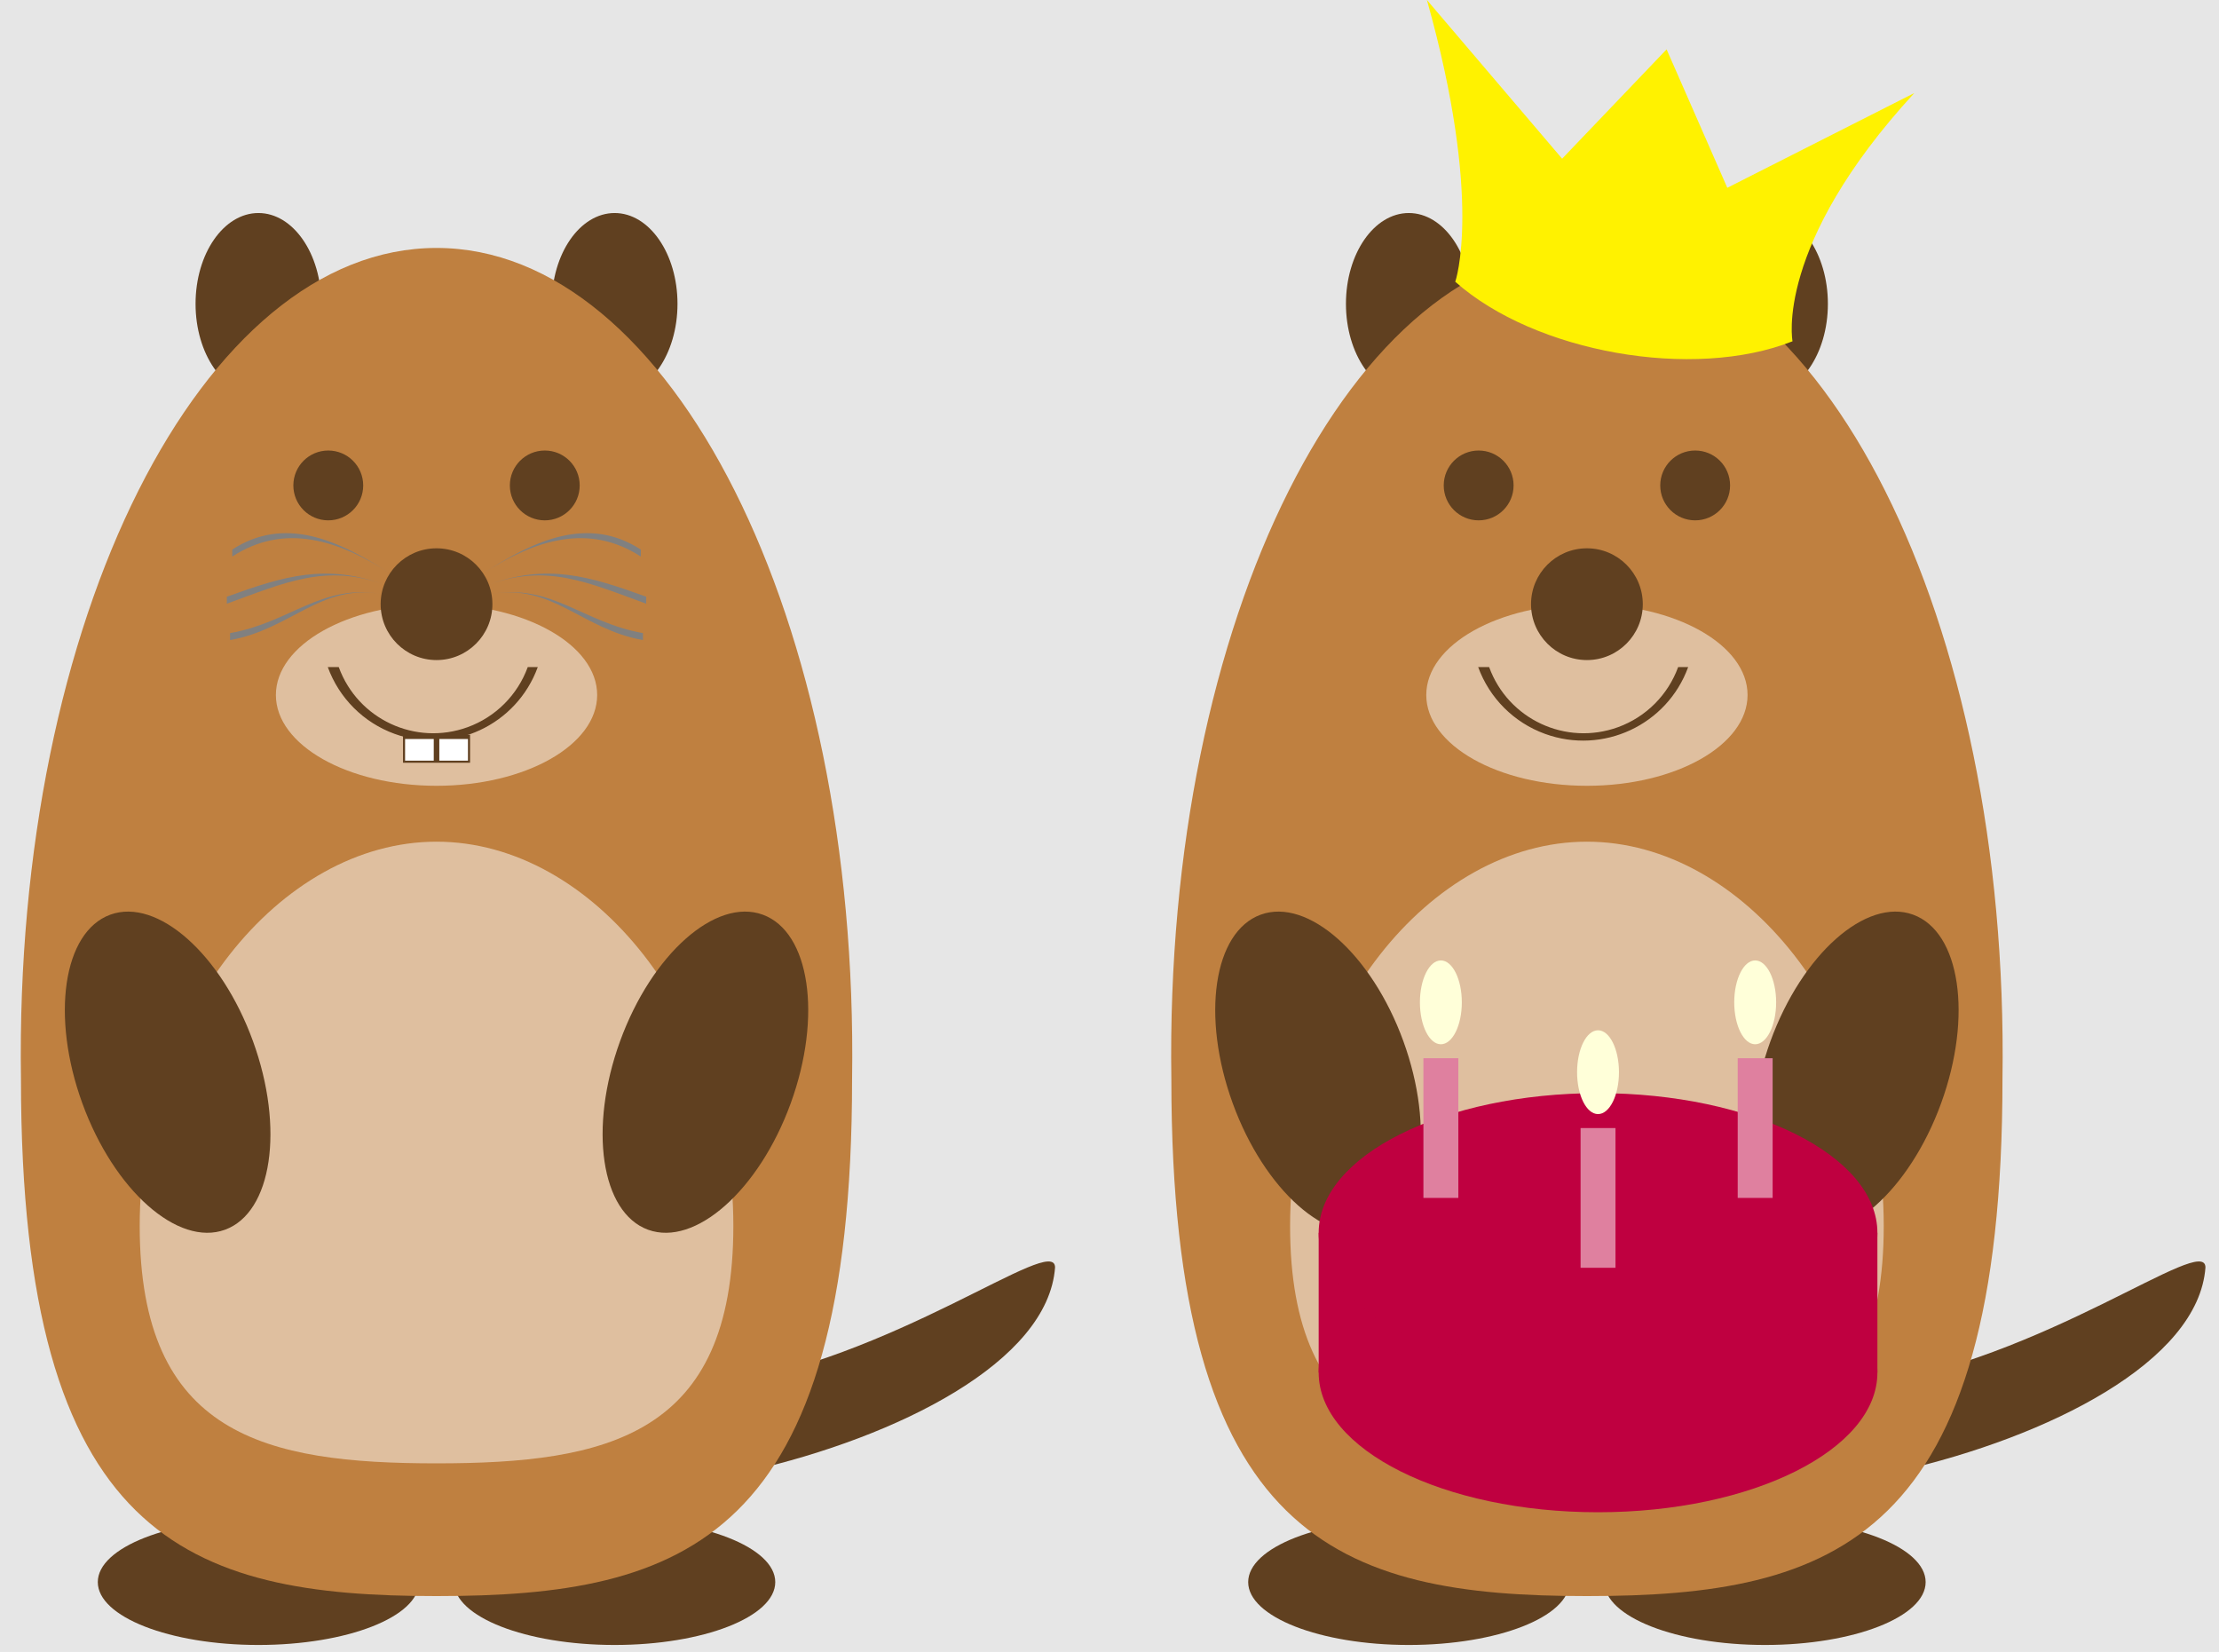
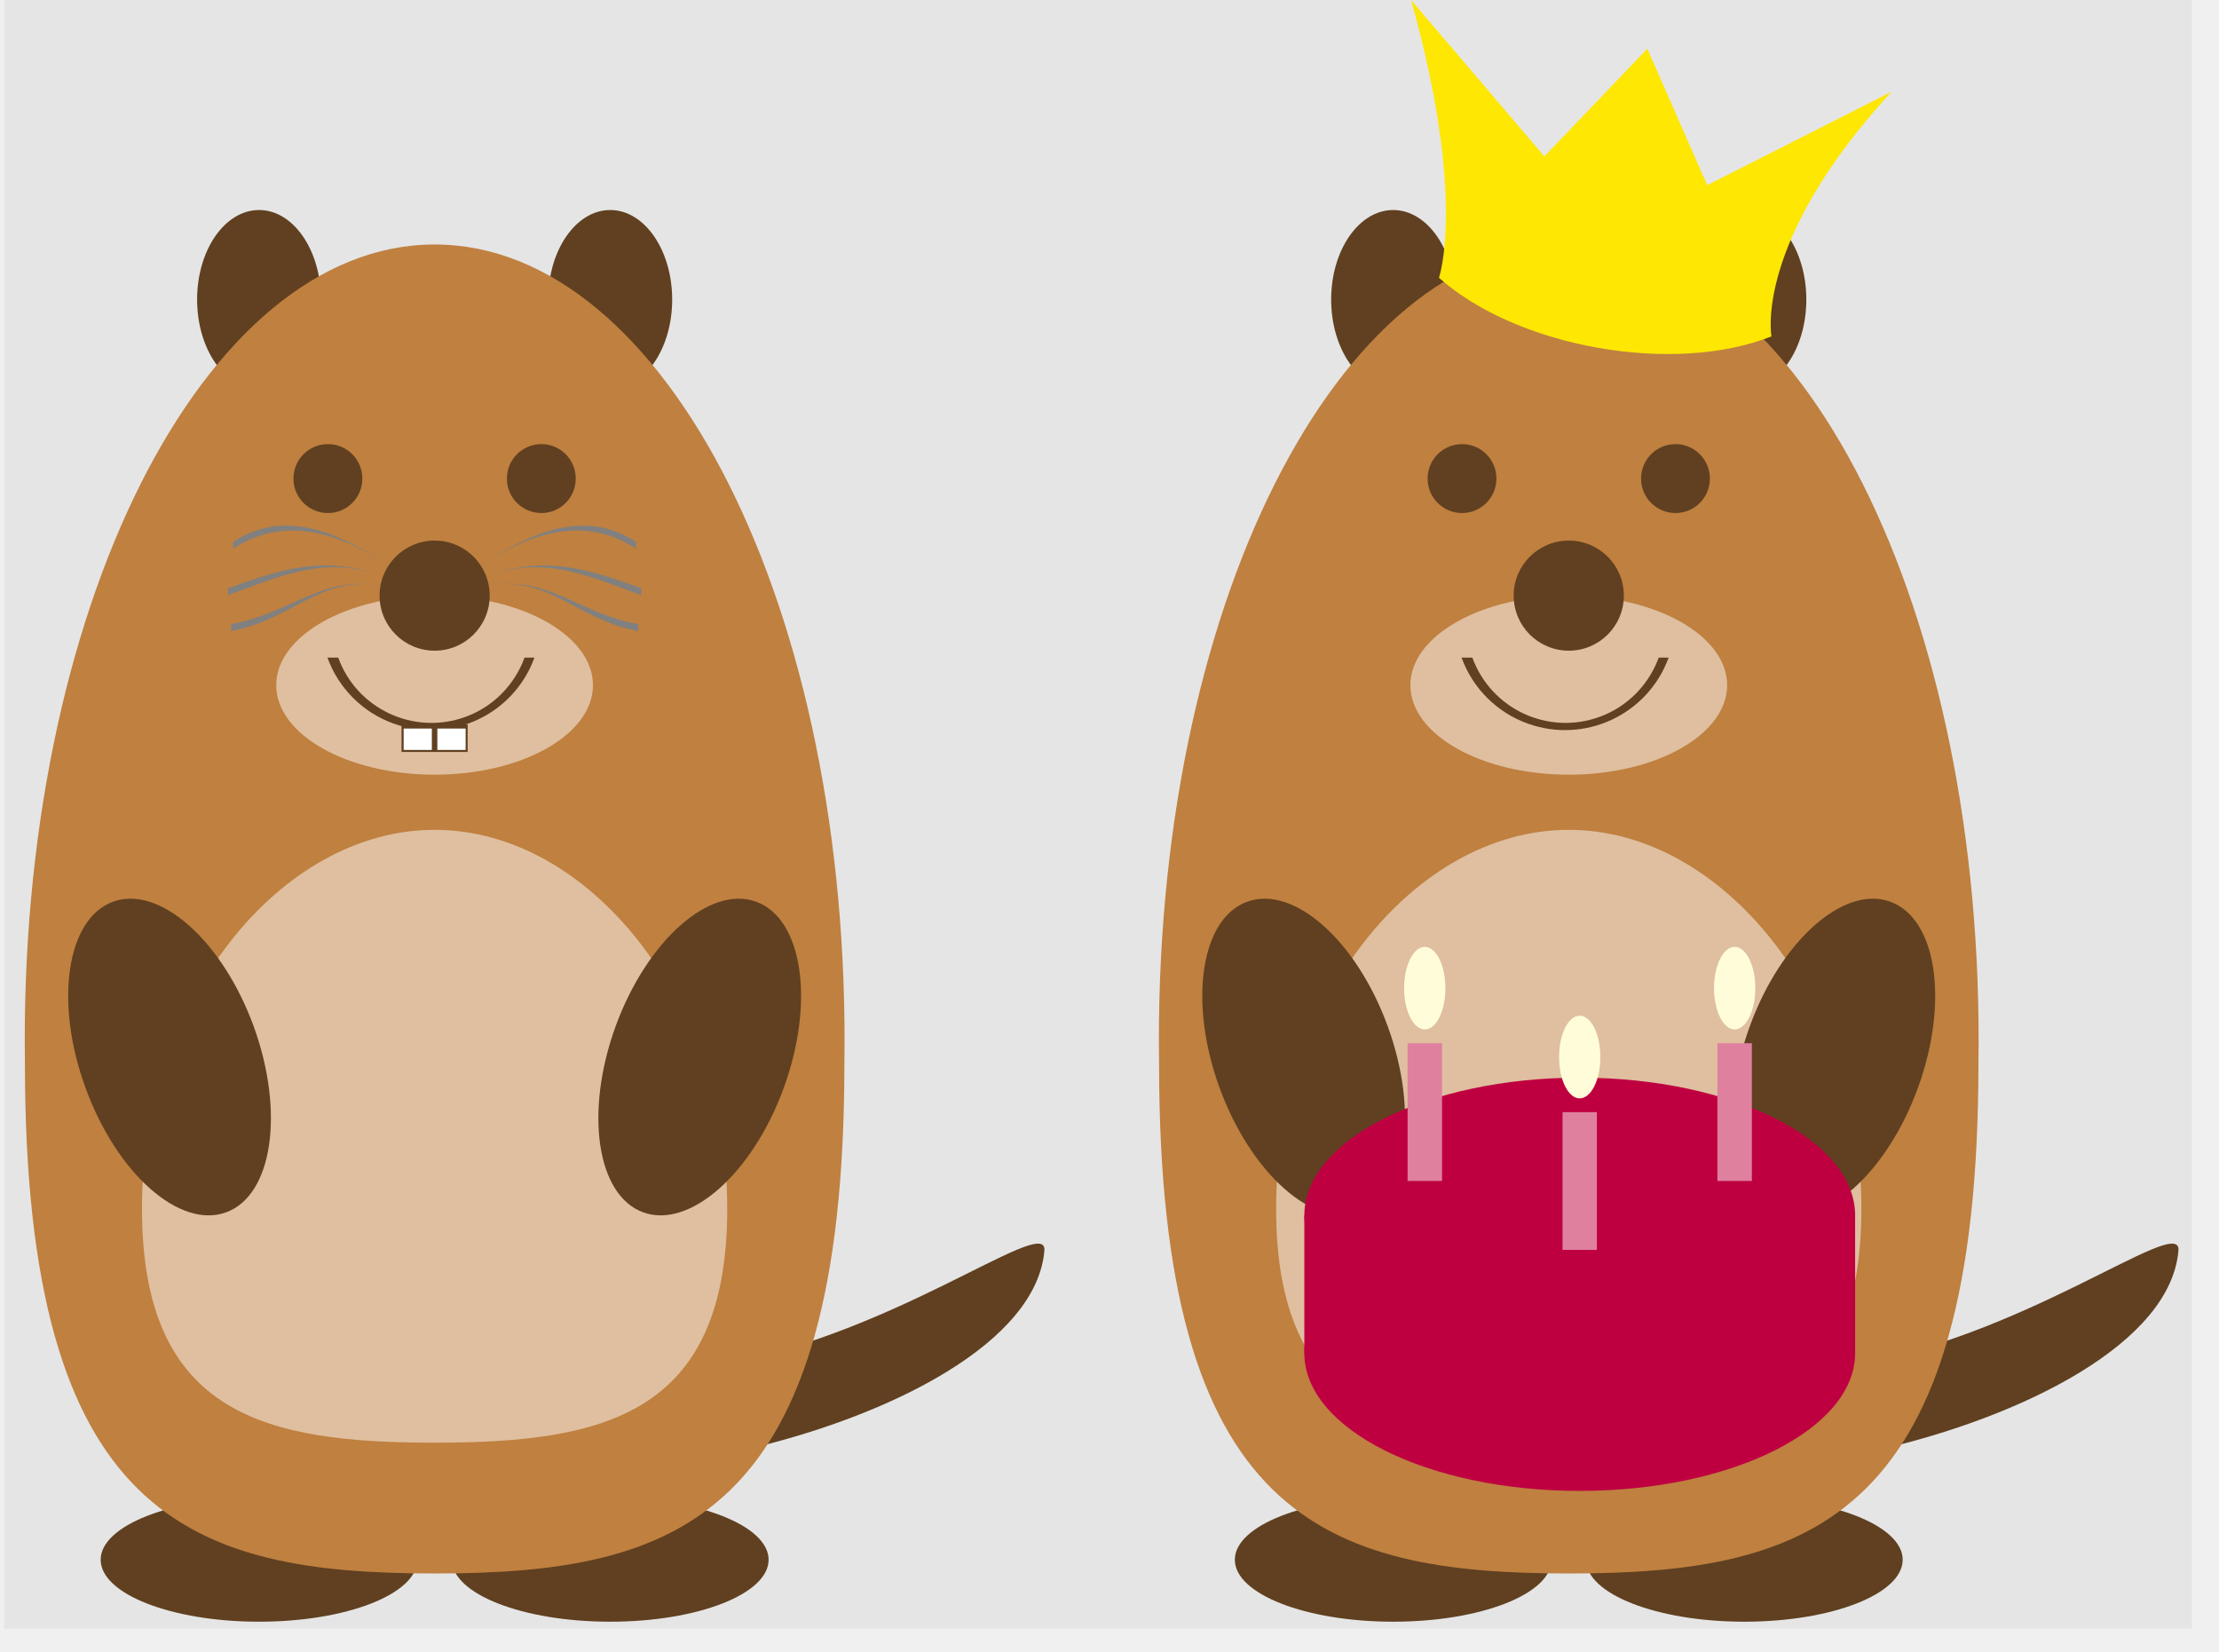
- <svg xmlns="http://www.w3.org/2000/svg" version="1.1" viewBox="0 0 90.061 67.039">
-   <g id="page1">
-     <path d="M0 67.039H90.061V0H0Z" fill="#e6e6e6" />
-     <path d="M17.008 64.205C17.008 62.796 14.089 61.654 10.488 61.654S3.969 62.796 3.969 64.205C3.969 65.614 6.888 66.756 10.488 66.756S17.008 65.614 17.008 64.205Z" fill="#604020" />
-     <path d="M31.465 64.205C31.465 62.796 28.546 61.654 24.946 61.654S18.426 62.796 18.426 64.205C18.426 65.614 21.345 66.756 24.946 66.756S31.465 65.614 31.465 64.205Z" fill="#604020" />
-     <path d="M27.497 12.33C27.497 10.295 26.355 8.645 24.946 8.645S22.394 10.295 22.394 12.33S23.537 16.015 24.946 16.015S27.497 14.365 27.497 12.33Z" fill="#604020" />
-     <path d="M13.04 12.33C13.04 10.295 11.897 8.645 10.488 8.645S7.937 10.295 7.937 12.33S9.079 16.015 10.488 16.015S13.04 14.365 13.04 12.33Z" fill="#604020" />
-     <path d="M42.821 51.437C42.254 59.094 18.474 63.632 18.19 57.96C17.624 54.555 20.846 57.41 28.917 56.259C36.304 55.204 42.821 50.017 42.821 51.437" fill="#604020" />
-     <path d="M34.583 43.795C34.583 62.504 27.78 64.772 17.717 64.772S.851 62.504 .851 43.795C.567 25.086 8.221 10.062 17.717 10.062S34.867 25.086 34.583 43.795Z" fill="#bf8040" />
-     <path d="M29.764 49.748C29.764 58.252 24.662 59.386 17.717 59.386S5.67 58.252 5.67 49.748C5.67 41.244 11.339 34.157 17.717 34.157S29.764 41.244 29.764 49.748Z" fill="#dfbf9f" />
-     <path d="M30.957 37.119C29.045 36.422 26.453 38.72 25.167 42.251C23.882 45.782 24.391 49.209 26.303 49.905C28.216 50.601 30.808 48.303 32.093 44.772C33.378 41.241 32.87 37.815 30.957 37.119Z" fill="#604020" />
-     <path d="M9.131 49.905C11.043 49.209 11.552 45.782 10.267 42.251C8.982 38.72 6.389 36.422 4.477 37.119C2.564 37.815 2.056 41.241 3.341 44.772C4.626 48.303 7.218 50.601 9.131 49.905Z" fill="#604020" />
-     <path d="M24.237 28.204C24.237 26.169 21.318 24.519 17.717 24.519S11.197 26.169 11.197 28.204C11.197 30.239 14.116 31.889 17.717 31.889S24.237 30.239 24.237 28.204Z" fill="#dfbf9f" />
-     <path d="M19.985 24.519C19.985 23.266 18.969 22.251 17.717 22.251S15.449 23.266 15.449 24.519C15.449 25.771 16.465 26.787 17.717 26.787S19.985 25.771 19.985 24.519Z" fill="#604020" />
-     <path d="M14.741 19.7C14.741 18.917 14.106 18.283 13.323 18.283C12.54 18.283 11.906 18.917 11.906 19.7C11.906 20.483 12.54 21.117 13.323 21.117C14.106 21.117 14.741 20.483 14.741 19.7Z" fill="#604020" />
-     <path d="M23.528 19.7C23.528 18.917 22.894 18.283 22.111 18.283C21.328 18.283 20.693 18.917 20.693 19.7C20.693 20.483 21.328 21.117 22.111 21.117C22.894 21.117 23.528 20.483 23.528 19.7Z" fill="#604020" />
-     <path d="M21.827 27.07C20.971 29.424 18.368 30.638 16.014 29.781C14.754 29.323 13.762 28.33 13.303 27.07H13.748C14.52 29.189 16.862 30.281 18.98 29.51C20.114 29.097 21.007 28.204 21.42 27.07Z" fill="#604020" />
-     <path d="M19.951 24.105C22.417 23.672 23.63 25.542 26.096 25.976V25.693C23.661 25.265 22.388 23.677 19.951 24.105Z" fill="#808080" />
-     <path d="M15.483 24.105C13.017 23.672 11.801 25.542 9.338 25.976V25.693C11.773 25.265 13.046 23.677 15.483 24.105Z" fill="#808080" />
-     <path d="M19.849 23.723C22.204 22.867 23.871 23.643 26.227 24.499V24.216C23.88 23.363 22.196 22.869 19.849 23.723Z" fill="#808080" />
-     <path d="M15.585 23.723C13.23 22.867 11.563 23.643 9.207 24.499V24.216C11.554 23.363 13.238 22.869 15.585 23.723Z" fill="#808080" />
-     <path d="M19.619 23.263C21.725 21.897 23.902 21.22 26.008 22.586V22.302C23.894 20.931 21.734 21.891 19.619 23.263Z" fill="#808080" />
-     <path d="M15.815 23.263C13.709 21.897 11.532 21.22 9.426 22.586V22.302C11.54 20.931 13.7 21.891 15.815 23.263Z" fill="#808080" />
-     <path d="M19.078 29.82V30.954H16.356V29.82Z" fill="#604020" />
-     <path d="M16.441 29.99V30.869H17.604V29.99Z" fill="#fff" />
-     <path d="M18.993 29.99V30.869H17.83V29.99Z" fill="#fff" />
-     <path d="M63.698 64.205C63.698 62.796 60.779 61.654 57.178 61.654S50.659 62.796 50.659 64.205C50.659 65.614 53.578 66.756 57.178 66.756S63.698 65.614 63.698 64.205Z" fill="#604020" />
-     <path d="M78.155 64.205C78.155 62.796 75.236 61.654 71.636 61.654S65.116 62.796 65.116 64.205C65.116 65.614 68.035 66.756 71.636 66.756S78.155 65.614 78.155 64.205Z" fill="#604020" />
-     <path d="M74.187 12.33C74.187 10.295 73.045 8.645 71.636 8.645S69.084 10.295 69.084 12.33S70.227 16.015 71.636 16.015S74.187 14.365 74.187 12.33Z" fill="#604020" />
-     <path d="M59.73 12.33C59.73 10.295 58.587 8.645 57.178 8.645S54.627 10.295 54.627 12.33S55.769 16.015 57.178 16.015S59.73 14.365 59.73 12.33Z" fill="#604020" />
-     <path d="M89.511 51.437C88.944 59.094 65.164 63.632 64.88 57.96C64.314 54.555 67.536 57.41 75.607 56.259C82.994 55.204 89.511 50.017 89.511 51.437" fill="#604020" />
-     <path d="M81.273 43.795C81.273 62.504 74.47 64.772 64.407 64.772S47.541 62.504 47.541 43.795C47.257 25.086 54.911 10.062 64.407 10.062S81.557 25.086 81.273 43.795Z" fill="#bf8040" />
-     <path d="M76.454 49.748C76.454 58.252 71.352 59.386 64.407 59.386S52.36 58.252 52.36 49.748C52.36 41.244 58.029 34.157 64.407 34.157S76.454 41.244 76.454 49.748Z" fill="#dfbf9f" />
-     <path d="M77.647 37.119C75.735 36.422 73.142 38.72 71.857 42.251C70.572 45.782 71.081 49.209 72.993 49.905C74.906 50.601 77.498 48.303 78.783 44.772C80.068 41.241 79.56 37.815 77.647 37.119Z" fill="#604020" />
-     <path d="M55.821 49.905C57.733 49.209 58.242 45.782 56.957 42.251C55.672 38.72 53.079 36.422 51.167 37.119C49.254 37.815 48.746 41.241 50.031 44.772C51.316 48.303 53.908 50.601 55.821 49.905Z" fill="#604020" />
-     <path d="M70.927 28.204C70.927 26.169 68.008 24.519 64.407 24.519S57.887 26.169 57.887 28.204C57.887 30.239 60.806 31.889 64.407 31.889S70.927 30.239 70.927 28.204Z" fill="#dfbf9f" />
-     <path d="M66.675 24.519C66.675 23.266 65.659 22.251 64.407 22.251S62.139 23.266 62.139 24.519C62.139 25.771 63.155 26.787 64.407 26.787S66.675 25.771 66.675 24.519Z" fill="#604020" />
-     <path d="M61.431 19.7C61.431 18.917 60.796 18.283 60.013 18.283C59.23 18.283 58.596 18.917 58.596 19.7C58.596 20.483 59.23 21.117 60.013 21.117C60.796 21.117 61.431 20.483 61.431 19.7Z" fill="#604020" />
-     <path d="M70.218 19.7C70.218 18.917 69.584 18.283 68.801 18.283C68.018 18.283 67.383 18.917 67.383 19.7C67.383 20.483 68.018 21.117 68.801 21.117C69.584 21.117 70.218 20.483 70.218 19.7Z" fill="#604020" />
-     <path d="M68.517 27.07C67.661 29.424 65.058 30.638 62.704 29.781C61.444 29.323 60.452 28.33 59.993 27.07H60.438C61.209 29.189 63.552 30.281 65.67 29.51C66.804 29.097 67.697 28.204 68.11 27.07Z" fill="#604020" />
-     <path d="M59.063 11.434C59.063 11.434 60.214 8.183 57.913-.001L63.401 6.44L67.641 2.003L70.105 7.621L77.696 3.775C71.995 9.971 72.752 13.85 72.752 13.85C68.727 15.443 62.301 14.311 59.063 11.434Z" fill="#fff200" />
-     <path d="M76.197 55.701C76.197 52.57 71.12 50.031 64.858 50.031C58.596 50.031 53.52 52.57 53.52 55.701C53.52 58.832 58.596 61.37 64.858 61.37C71.12 61.37 76.197 58.832 76.197 55.701Z" fill="#bf0040" />
-     <path d="M53.52 55.701V50.031H76.197V55.701Z" fill="#bf0040" />
-     <path d="M76.197 50.031C76.197 46.9 71.12 44.362 64.858 44.362C58.596 44.362 53.52 46.9 53.52 50.031C53.52 53.162 58.596 55.701 64.858 55.701C71.12 55.701 76.197 53.162 76.197 50.031Z" fill="#bf0040" />
-     <path d="M57.771 48.614V42.945H59.189V48.614Z" fill="#df809f" />
-     <path d="M70.527 48.614V42.945H71.945V48.614Z" fill="#df809f" />
-     <path d="M64.15 51.449V45.779H65.567V51.449Z" fill="#df809f" />
-     <path d="M65.708 43.512C65.708 42.572 65.328 41.811 64.858 41.811C64.388 41.811 64.008 42.572 64.008 43.512S64.388 45.212 64.858 45.212C65.328 45.212 65.708 44.451 65.708 43.512Z" fill="#ffffd9" />
-     <path d="M72.087 40.677C72.087 39.738 71.706 38.976 71.236 38.976S70.386 39.738 70.386 40.677S70.767 42.378 71.236 42.378S72.087 41.616 72.087 40.677Z" fill="#ffffd9" />
-     <path d="M59.33 40.677C59.33 39.738 58.95 38.976 58.48 38.976S57.629 39.738 57.629 40.677S58.01 42.378 58.48 42.378S59.33 41.616 59.33 40.677Z" fill="#ffffd9" />
+ <svg xmlns="http://www.w3.org/2000/svg" width="90.061" height="67.039" viewBox="0 0 90.061 67.039">
+   <defs>
+     <clipPath id="clip-0">
+       <path clip-rule="nonzero" d="M 0.172 0 L 88.961 0 L 88.961 66.09 L 0.172 66.09 Z M 0.172 0 " />
+     </clipPath>
+     <clipPath id="clip-1">
+       <path clip-rule="nonzero" d="M 64 50 L 88.961 50 L 88.961 60 L 64 60 Z M 64 50 " />
+     </clipPath>
+   </defs>
+   <g clip-path="url(#clip-0)">
+     <path fill-rule="nonzero" fill="rgb(89.999%, 89.999%, 89.999%)" fill-opacity="1" d="M 0.172 66.09 L 88.961 66.09 L 88.961 0 L 0.172 0 Z M 0.172 66.09 " />
  </g>
+   <path fill-rule="nonzero" fill="rgb(37.5%, 25%, 12.5%)" fill-opacity="1" d="M 16.941 63.297 C 16.941 61.91 14.062 60.781 10.516 60.781 C 6.965 60.781 4.086 61.91 4.086 63.297 C 4.086 64.688 6.965 65.812 10.516 65.812 C 14.062 65.812 16.941 64.688 16.941 63.297 Z M 16.941 63.297 " />
+   <path fill-rule="nonzero" fill="rgb(37.5%, 25%, 12.5%)" fill-opacity="1" d="M 31.195 63.297 C 31.195 61.91 28.316 60.781 24.766 60.781 C 21.215 60.781 18.34 61.91 18.34 63.297 C 18.34 64.688 21.215 65.812 24.766 65.812 C 28.316 65.812 31.195 64.688 31.195 63.297 Z M 31.195 63.297 " />
+   <path fill-rule="nonzero" fill="rgb(37.5%, 25%, 12.5%)" fill-opacity="1" d="M 27.281 12.156 C 27.281 10.148 26.156 8.523 24.766 8.523 C 23.379 8.523 22.25 10.148 22.25 12.156 C 22.25 14.164 23.379 15.789 24.766 15.789 C 26.156 15.789 27.281 14.164 27.281 12.156 Z M 27.281 12.156 " />
+   <path fill-rule="nonzero" fill="rgb(37.5%, 25%, 12.5%)" fill-opacity="1" d="M 13.027 12.156 C 13.027 10.148 11.902 8.523 10.516 8.523 C 9.125 8.523 8 10.148 8 12.156 C 8 14.164 9.125 15.789 10.516 15.789 C 11.902 15.789 13.027 14.164 13.027 12.156 Z M 13.027 12.156 " />
+   <path fill-rule="nonzero" fill="rgb(37.5%, 25%, 12.5%)" fill-opacity="1" d="M 42.391 50.711 C 41.832 58.258 18.387 62.734 18.105 57.141 C 17.547 53.785 20.727 56.598 28.68 55.465 C 35.965 54.426 42.391 49.309 42.391 50.711 " />
+   <path fill-rule="nonzero" fill="rgb(75%, 50%, 25%)" fill-opacity="1" d="M 34.27 43.176 C 34.27 61.621 27.562 63.855 17.641 63.855 C 7.719 63.855 1.012 61.621 1.012 43.176 C 0.734 24.73 8.277 9.922 17.641 9.922 C 27.004 9.922 34.547 24.73 34.27 43.176 Z M 34.27 43.176 " />
+   <path fill-rule="nonzero" fill="rgb(87.5%, 75%, 62.5%)" fill-opacity="1" d="M 29.516 49.043 C 29.516 57.43 24.488 58.547 17.641 58.547 C 10.793 58.547 5.762 57.43 5.762 49.043 C 5.762 40.66 11.352 33.676 17.641 33.676 C 23.93 33.676 29.516 40.66 29.516 49.043 Z M 29.516 49.043 " />
+   <path fill-rule="nonzero" fill="rgb(37.5%, 25%, 12.5%)" fill-opacity="1" d="M 30.691 36.594 C 28.809 35.906 26.254 38.172 24.984 41.652 C 23.719 45.137 24.219 48.512 26.105 49.199 C 27.992 49.887 30.547 47.621 31.812 44.141 C 33.082 40.66 32.578 37.281 30.691 36.594 Z M 30.691 36.594 " />
+   <path fill-rule="nonzero" fill="rgb(37.5%, 25%, 12.5%)" fill-opacity="1" d="M 9.176 49.199 C 11.062 48.512 11.562 45.137 10.297 41.652 C 9.027 38.172 6.473 35.906 4.586 36.594 C 2.703 37.281 2.199 40.66 3.469 44.141 C 4.734 47.621 7.289 49.887 9.176 49.199 Z M 9.176 49.199 " />
+   <path fill-rule="nonzero" fill="rgb(87.5%, 75%, 62.5%)" fill-opacity="1" d="M 24.066 27.805 C 24.066 25.801 21.191 24.172 17.641 24.172 C 14.09 24.172 11.211 25.801 11.211 27.805 C 11.211 29.812 14.09 31.438 17.641 31.438 C 21.191 31.438 24.066 29.812 24.066 27.805 Z M 24.066 27.805 " />
+   <path fill-rule="nonzero" fill="rgb(37.5%, 25%, 12.5%)" fill-opacity="1" d="M 19.875 24.172 C 19.875 22.938 18.875 21.938 17.641 21.938 C 16.406 21.938 15.406 22.938 15.406 24.172 C 15.406 25.406 16.406 26.406 17.641 26.406 C 18.875 26.406 19.875 25.406 19.875 24.172 Z M 19.875 24.172 " />
+   <path fill-rule="nonzero" fill="rgb(37.5%, 25%, 12.5%)" fill-opacity="1" d="M 14.707 19.422 C 14.707 18.648 14.082 18.023 13.309 18.023 C 12.535 18.023 11.91 18.648 11.91 19.422 C 11.91 20.195 12.535 20.82 13.309 20.82 C 14.082 20.82 14.707 20.195 14.707 19.422 Z M 14.707 19.422 " />
+   <path fill-rule="nonzero" fill="rgb(37.5%, 25%, 12.5%)" fill-opacity="1" d="M 23.367 19.422 C 23.367 18.648 22.742 18.023 21.973 18.023 C 21.199 18.023 20.574 18.648 20.574 19.422 C 20.574 20.195 21.199 20.82 21.973 20.82 C 22.742 20.82 23.367 20.195 23.367 19.422 Z M 23.367 19.422 " />
+   <path fill-rule="nonzero" fill="rgb(37.5%, 25%, 12.5%)" fill-opacity="1" d="M 21.691 26.688 C 20.848 29.008 18.281 30.203 15.961 29.359 C 14.719 28.91 13.742 27.93 13.289 26.688 L 13.727 26.688 C 14.488 28.777 16.797 29.852 18.887 29.094 C 20.004 28.688 20.883 27.805 21.289 26.688 Z M 21.691 26.688 " />
+   <path fill-rule="nonzero" fill="rgb(50%, 50%, 50%)" fill-opacity="1" d="M 19.844 23.766 C 22.273 23.336 23.469 25.18 25.902 25.609 L 25.902 25.328 C 23.5 24.906 22.246 23.344 19.844 23.766 Z M 19.844 23.766 " />
+   <path fill-rule="nonzero" fill="rgb(50%, 50%, 50%)" fill-opacity="1" d="M 15.438 23.766 C 13.008 23.336 11.809 25.18 9.379 25.609 L 9.379 25.328 C 11.781 24.906 13.035 23.344 15.438 23.766 Z M 15.438 23.766 " />
+   <path fill-rule="nonzero" fill="rgb(50%, 50%, 50%)" fill-opacity="1" d="M 19.742 23.387 C 22.062 22.543 23.707 23.309 26.031 24.152 L 26.031 23.875 C 23.715 23.031 22.055 22.547 19.742 23.387 Z M 19.742 23.387 " />
+   <path fill-rule="nonzero" fill="rgb(50%, 50%, 50%)" fill-opacity="1" d="M 15.539 23.387 C 13.215 22.543 11.574 23.309 9.25 24.152 L 9.25 23.875 C 11.566 23.031 13.223 22.547 15.539 23.387 Z M 15.539 23.387 " />
+   <path fill-rule="nonzero" fill="rgb(50%, 50%, 50%)" fill-opacity="1" d="M 19.516 22.934 C 21.594 21.586 23.738 20.918 25.812 22.266 L 25.812 21.988 C 23.73 20.637 21.602 21.582 19.516 22.934 Z M 19.516 22.934 " />
+   <path fill-rule="nonzero" fill="rgb(50%, 50%, 50%)" fill-opacity="1" d="M 15.766 22.934 C 13.688 21.586 11.543 20.918 9.465 22.266 L 9.465 21.988 C 11.551 20.637 13.68 21.582 15.766 22.934 Z M 15.766 22.934 " />
+   <path fill-rule="nonzero" fill="rgb(37.5%, 25%, 12.5%)" fill-opacity="1" d="M 18.98 29.398 L 18.98 30.516 L 16.297 30.516 L 16.297 29.398 Z M 18.98 29.398 " />
+   <path fill-rule="nonzero" fill="rgb(100%, 100%, 100%)" fill-opacity="1" d="M 16.383 29.566 L 16.383 30.434 L 17.527 30.434 L 17.527 29.566 Z M 16.383 29.566 " />
+   <path fill-rule="nonzero" fill="rgb(100%, 100%, 100%)" fill-opacity="1" d="M 18.898 29.566 L 18.898 30.434 L 17.75 30.434 L 17.75 29.566 Z M 18.898 29.566 " />
+   <path fill-rule="nonzero" fill="rgb(37.5%, 25%, 12.5%)" fill-opacity="1" d="M 62.973 63.297 C 62.973 61.91 60.094 60.781 56.543 60.781 C 52.992 60.781 50.117 61.91 50.117 63.297 C 50.117 64.688 52.992 65.812 56.543 65.812 C 60.094 65.812 62.973 64.688 62.973 63.297 Z M 62.973 63.297 " />
+   <path fill-rule="nonzero" fill="rgb(37.5%, 25%, 12.5%)" fill-opacity="1" d="M 77.223 63.297 C 77.223 61.91 74.348 60.781 70.797 60.781 C 67.246 60.781 64.371 61.91 64.371 63.297 C 64.371 64.688 67.246 65.812 70.797 65.812 C 74.348 65.812 77.223 64.688 77.223 63.297 Z M 77.223 63.297 " />
+   <path fill-rule="nonzero" fill="rgb(37.5%, 25%, 12.5%)" fill-opacity="1" d="M 73.312 12.156 C 73.312 10.148 72.188 8.523 70.797 8.523 C 69.406 8.523 68.281 10.148 68.281 12.156 C 68.281 14.164 69.406 15.789 70.797 15.789 C 72.188 15.789 73.312 14.164 73.312 12.156 Z M 73.312 12.156 " />
+   <path fill-rule="nonzero" fill="rgb(37.5%, 25%, 12.5%)" fill-opacity="1" d="M 59.059 12.156 C 59.059 10.148 57.934 8.523 56.543 8.523 C 55.156 8.523 54.027 10.148 54.027 12.156 C 54.027 14.164 55.156 15.789 56.543 15.789 C 57.934 15.789 59.059 14.164 59.059 12.156 Z M 59.059 12.156 " />
+   <g clip-path="url(#clip-1)">
+     <path fill-rule="nonzero" fill="rgb(37.5%, 25%, 12.5%)" fill-opacity="1" d="M 88.418 50.711 C 87.859 58.258 64.418 62.734 64.137 57.141 C 63.578 53.785 66.754 56.598 74.711 55.465 C 81.996 54.426 88.418 49.309 88.418 50.711 " />
+   </g>
+   <path fill-rule="nonzero" fill="rgb(75%, 50%, 25%)" fill-opacity="1" d="M 80.297 43.176 C 80.297 61.621 73.59 63.855 63.672 63.855 C 53.75 63.855 47.043 61.621 47.043 43.176 C 46.762 24.73 54.309 9.922 63.672 9.922 C 73.031 9.922 80.578 24.73 80.297 43.176 Z M 80.297 43.176 " />
+   <path fill-rule="nonzero" fill="rgb(87.5%, 75%, 62.5%)" fill-opacity="1" d="M 75.547 49.043 C 75.547 57.43 70.516 58.547 63.672 58.547 C 56.824 58.547 51.793 57.43 51.793 49.043 C 51.793 40.66 57.383 33.676 63.672 33.676 C 69.957 33.676 75.547 40.66 75.547 49.043 Z M 75.547 49.043 " />
+   <path fill-rule="nonzero" fill="rgb(37.5%, 25%, 12.5%)" fill-opacity="1" d="M 76.723 36.594 C 74.84 35.906 72.281 38.172 71.016 41.652 C 69.75 45.137 70.25 48.512 72.137 49.199 C 74.02 49.887 76.578 47.621 77.844 44.141 C 79.109 40.66 78.609 37.281 76.723 36.594 Z M 76.723 36.594 " />
+   <path fill-rule="nonzero" fill="rgb(37.5%, 25%, 12.5%)" fill-opacity="1" d="M 55.207 49.199 C 57.09 48.512 57.594 45.137 56.324 41.652 C 55.059 38.172 52.504 35.906 50.617 36.594 C 48.73 37.281 48.23 40.66 49.496 44.141 C 50.766 47.621 53.32 49.887 55.207 49.199 Z M 55.207 49.199 " />
+   <path fill-rule="nonzero" fill="rgb(87.5%, 75%, 62.5%)" fill-opacity="1" d="M 70.098 27.805 C 70.098 25.801 67.219 24.172 63.672 24.172 C 60.121 24.172 57.242 25.801 57.242 27.805 C 57.242 29.812 60.121 31.438 63.672 31.438 C 67.219 31.438 70.098 29.812 70.098 27.805 Z M 70.098 27.805 " />
+   <path fill-rule="nonzero" fill="rgb(37.5%, 25%, 12.5%)" fill-opacity="1" d="M 65.906 24.172 C 65.906 22.938 64.906 21.938 63.672 21.938 C 62.434 21.938 61.434 22.938 61.434 24.172 C 61.434 25.406 62.434 26.406 63.672 26.406 C 64.906 26.406 65.906 25.406 65.906 24.172 Z M 65.906 24.172 " />
+   <path fill-rule="nonzero" fill="rgb(37.5%, 25%, 12.5%)" fill-opacity="1" d="M 60.734 19.422 C 60.734 18.648 60.109 18.023 59.34 18.023 C 58.566 18.023 57.941 18.648 57.941 19.422 C 57.941 20.195 58.566 20.82 59.34 20.82 C 60.109 20.82 60.734 20.195 60.734 19.422 Z M 60.734 19.422 " />
+   <path fill-rule="nonzero" fill="rgb(37.5%, 25%, 12.5%)" fill-opacity="1" d="M 69.398 19.422 C 69.398 18.648 68.773 18.023 68 18.023 C 67.23 18.023 66.605 18.648 66.605 19.422 C 66.605 20.195 67.23 20.82 68 20.82 C 68.773 20.82 69.398 20.195 69.398 19.422 Z M 69.398 19.422 " />
+   <path fill-rule="nonzero" fill="rgb(37.5%, 25%, 12.5%)" fill-opacity="1" d="M 67.723 26.688 C 66.879 29.008 64.312 30.203 61.992 29.359 C 60.75 28.91 59.77 27.93 59.32 26.688 L 59.758 26.688 C 60.52 28.777 62.828 29.852 64.914 29.094 C 66.035 28.688 66.914 27.805 67.32 26.688 Z M 67.723 26.688 " />
+   <path fill-rule="nonzero" fill="rgb(99.646%, 90.704%, 0.705%)" fill-opacity="1" d="M 58.402 11.273 C 58.402 11.273 59.535 8.066 57.27 0 L 62.68 6.348 L 66.859 1.977 L 69.289 7.516 L 76.77 3.723 C 71.152 9.832 71.898 13.652 71.898 13.652 C 67.93 15.223 61.594 14.109 58.402 11.273 Z M 58.402 11.273 " />
+   <path fill-rule="nonzero" fill="rgb(75%, 0%, 25%)" fill-opacity="1" d="M 75.293 54.914 C 75.293 51.828 70.289 49.324 64.113 49.324 C 57.941 49.324 52.938 51.828 52.938 54.914 C 52.938 58 57.941 60.504 64.113 60.504 C 70.289 60.504 75.293 58 75.293 54.914 Z M 75.293 54.914 " />
+   <path fill-rule="nonzero" fill="rgb(75%, 0%, 25%)" fill-opacity="1" d="M 52.938 54.914 L 52.938 49.324 L 75.293 49.324 L 75.293 54.914 Z M 52.938 54.914 " />
+   <path fill-rule="nonzero" fill="rgb(75%, 0%, 25%)" fill-opacity="1" d="M 75.293 49.324 C 75.293 46.238 70.289 43.734 64.113 43.734 C 57.941 43.734 52.938 46.238 52.938 49.324 C 52.938 52.41 57.941 54.914 64.113 54.914 C 70.289 54.914 75.293 52.41 75.293 49.324 Z M 75.293 49.324 " />
+   <path fill-rule="nonzero" fill="rgb(87.5%, 50%, 62.5%)" fill-opacity="1" d="M 57.129 47.926 L 57.129 42.336 L 58.527 42.336 L 58.527 47.926 Z M 57.129 47.926 " />
+   <path fill-rule="nonzero" fill="rgb(87.5%, 50%, 62.5%)" fill-opacity="1" d="M 69.703 47.926 L 69.703 42.336 L 71.102 42.336 L 71.102 47.926 Z M 69.703 47.926 " />
+   <path fill-rule="nonzero" fill="rgb(87.5%, 50%, 62.5%)" fill-opacity="1" d="M 63.418 50.723 L 63.418 45.133 L 64.812 45.133 L 64.812 50.723 Z M 63.418 50.723 " />
+   <path fill-rule="nonzero" fill="rgb(100%, 99.234%, 85.001%)" fill-opacity="1" d="M 64.953 42.898 C 64.953 41.973 64.578 41.219 64.113 41.219 C 63.652 41.219 63.277 41.973 63.277 42.898 C 63.277 43.824 63.652 44.574 64.113 44.574 C 64.578 44.574 64.953 43.824 64.953 42.898 Z M 64.953 42.898 " />
+   <path fill-rule="nonzero" fill="rgb(100%, 99.234%, 85.001%)" fill-opacity="1" d="M 71.242 40.102 C 71.242 39.176 70.867 38.426 70.402 38.426 C 69.941 38.426 69.566 39.176 69.566 40.102 C 69.566 41.027 69.941 41.777 70.402 41.777 C 70.867 41.777 71.242 41.027 71.242 40.102 Z M 71.242 40.102 " />
+   <path fill-rule="nonzero" fill="rgb(100%, 99.234%, 85.001%)" fill-opacity="1" d="M 58.664 40.102 C 58.664 39.176 58.289 38.426 57.828 38.426 C 57.363 38.426 56.988 39.176 56.988 40.102 C 56.988 41.027 57.363 41.777 57.828 41.777 C 58.289 41.777 58.664 41.027 58.664 40.102 Z M 58.664 40.102 " />
</svg>
